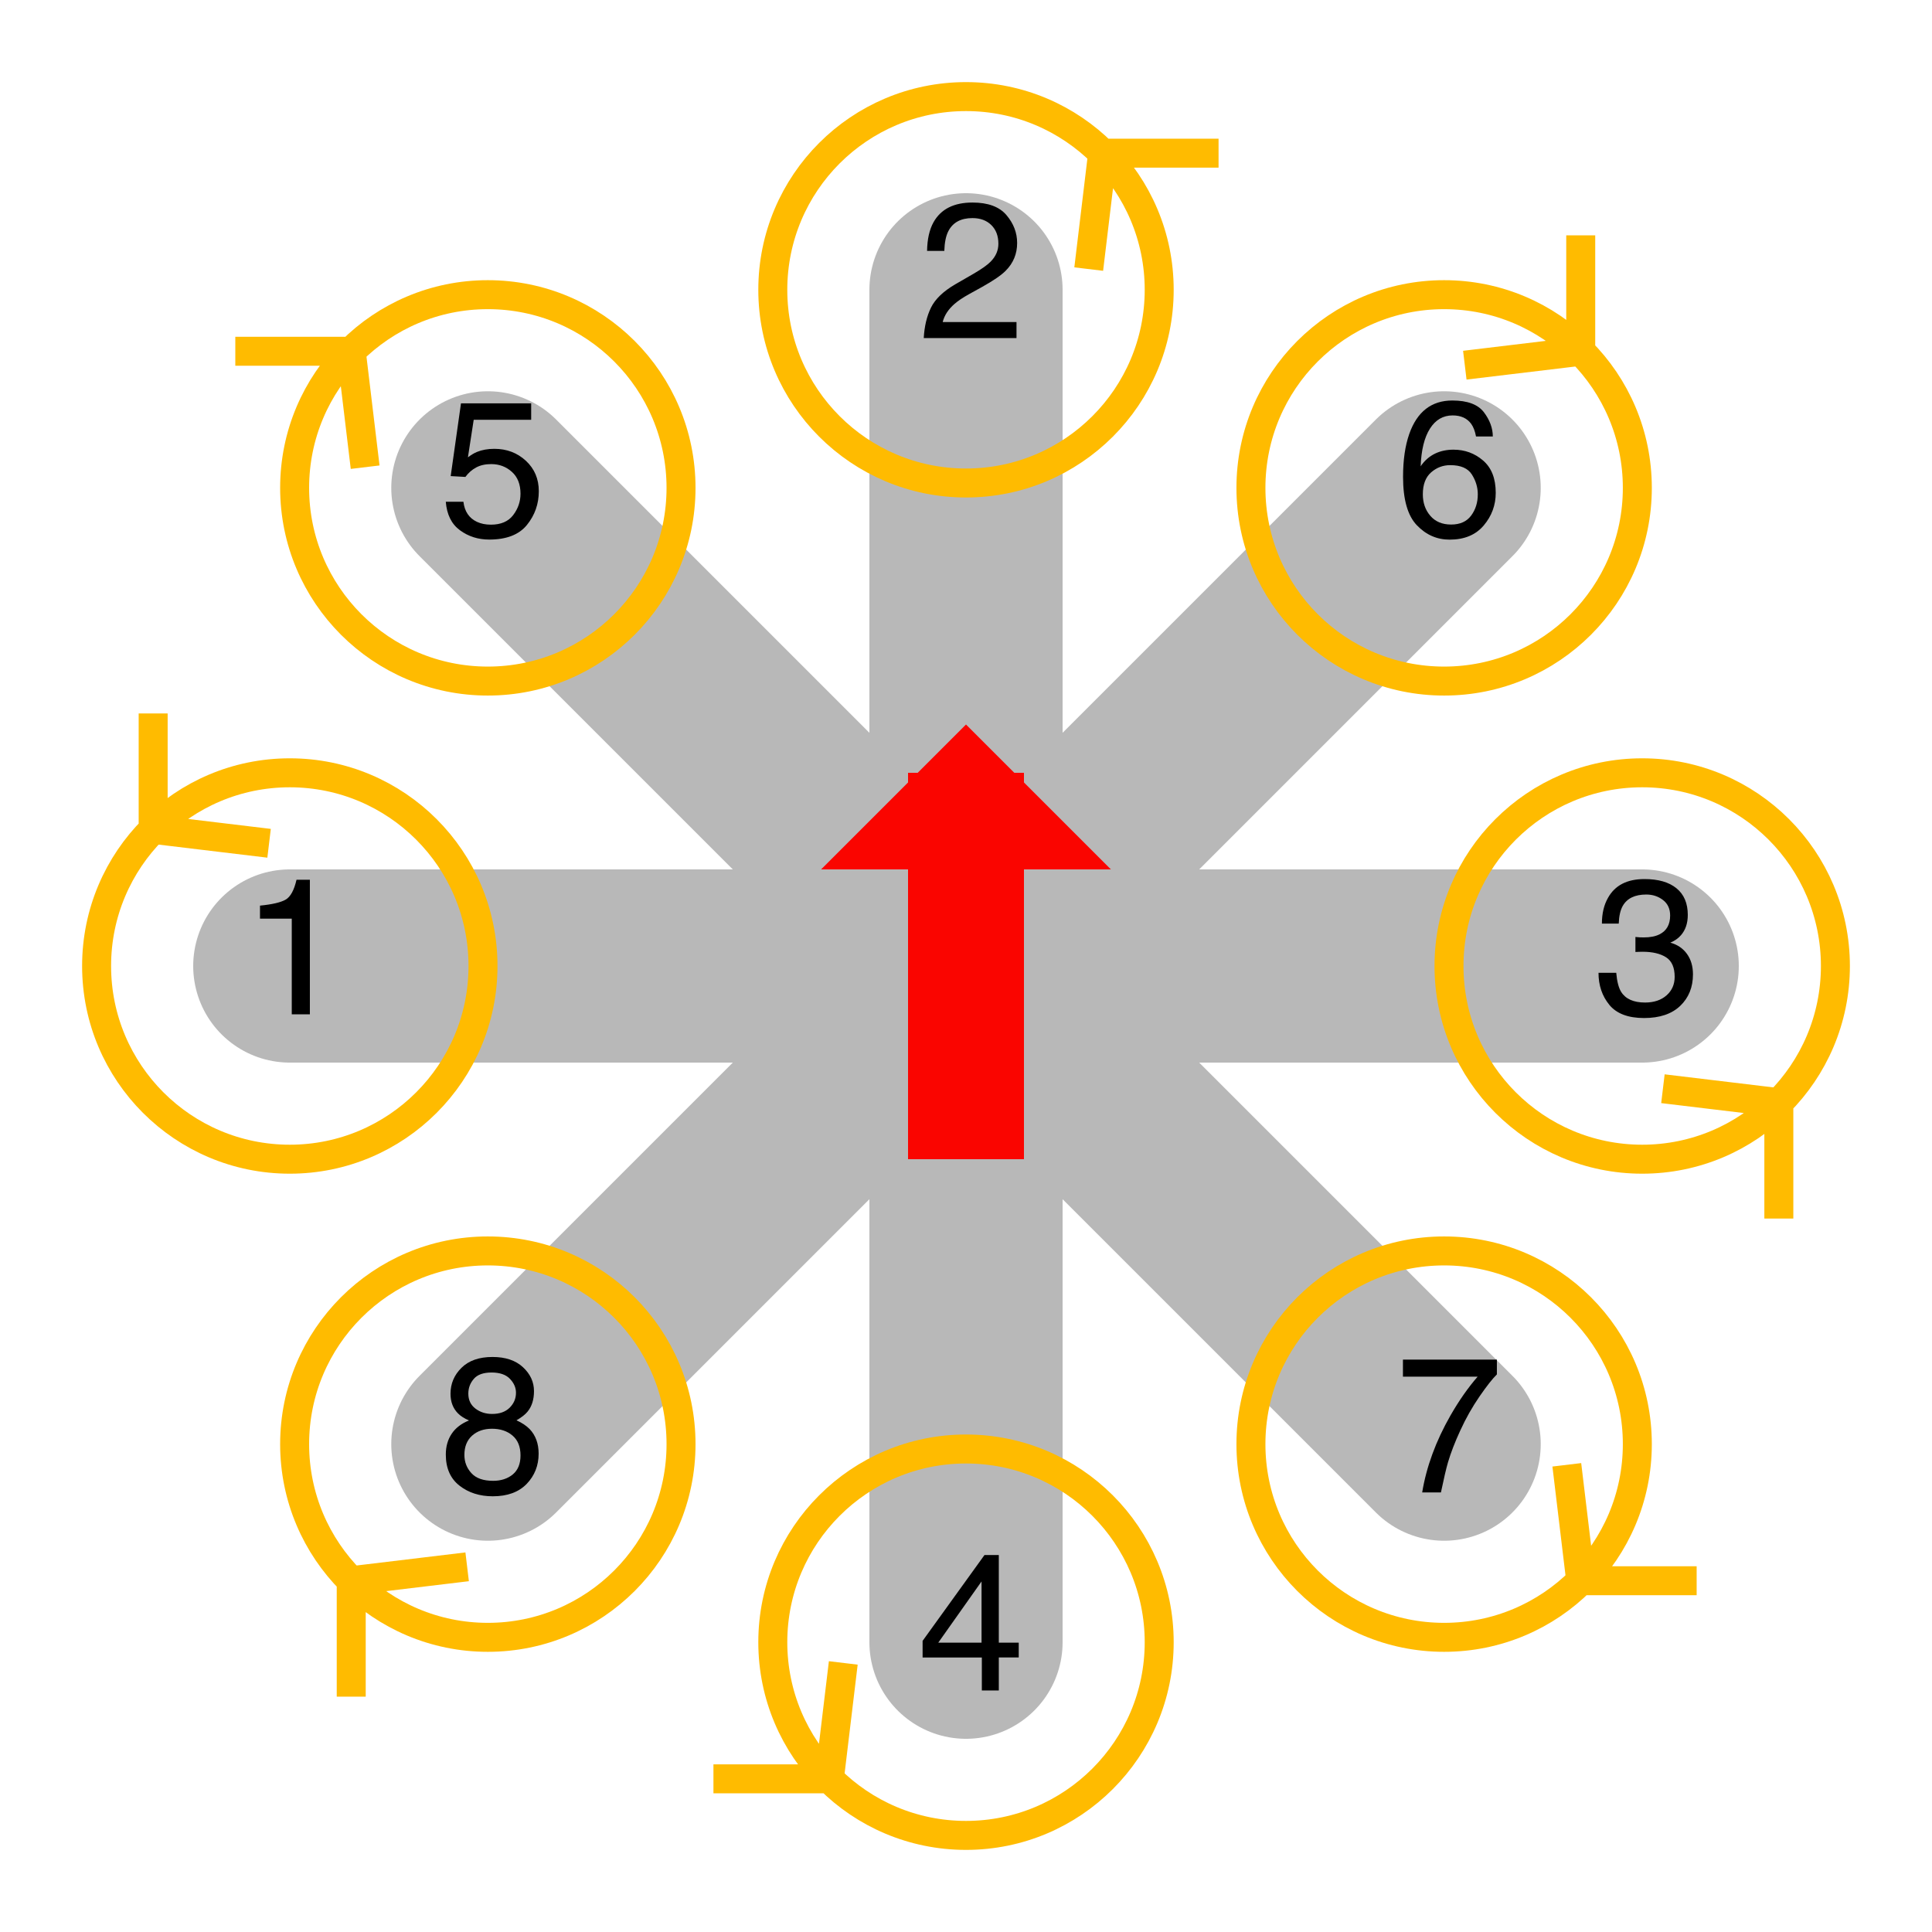
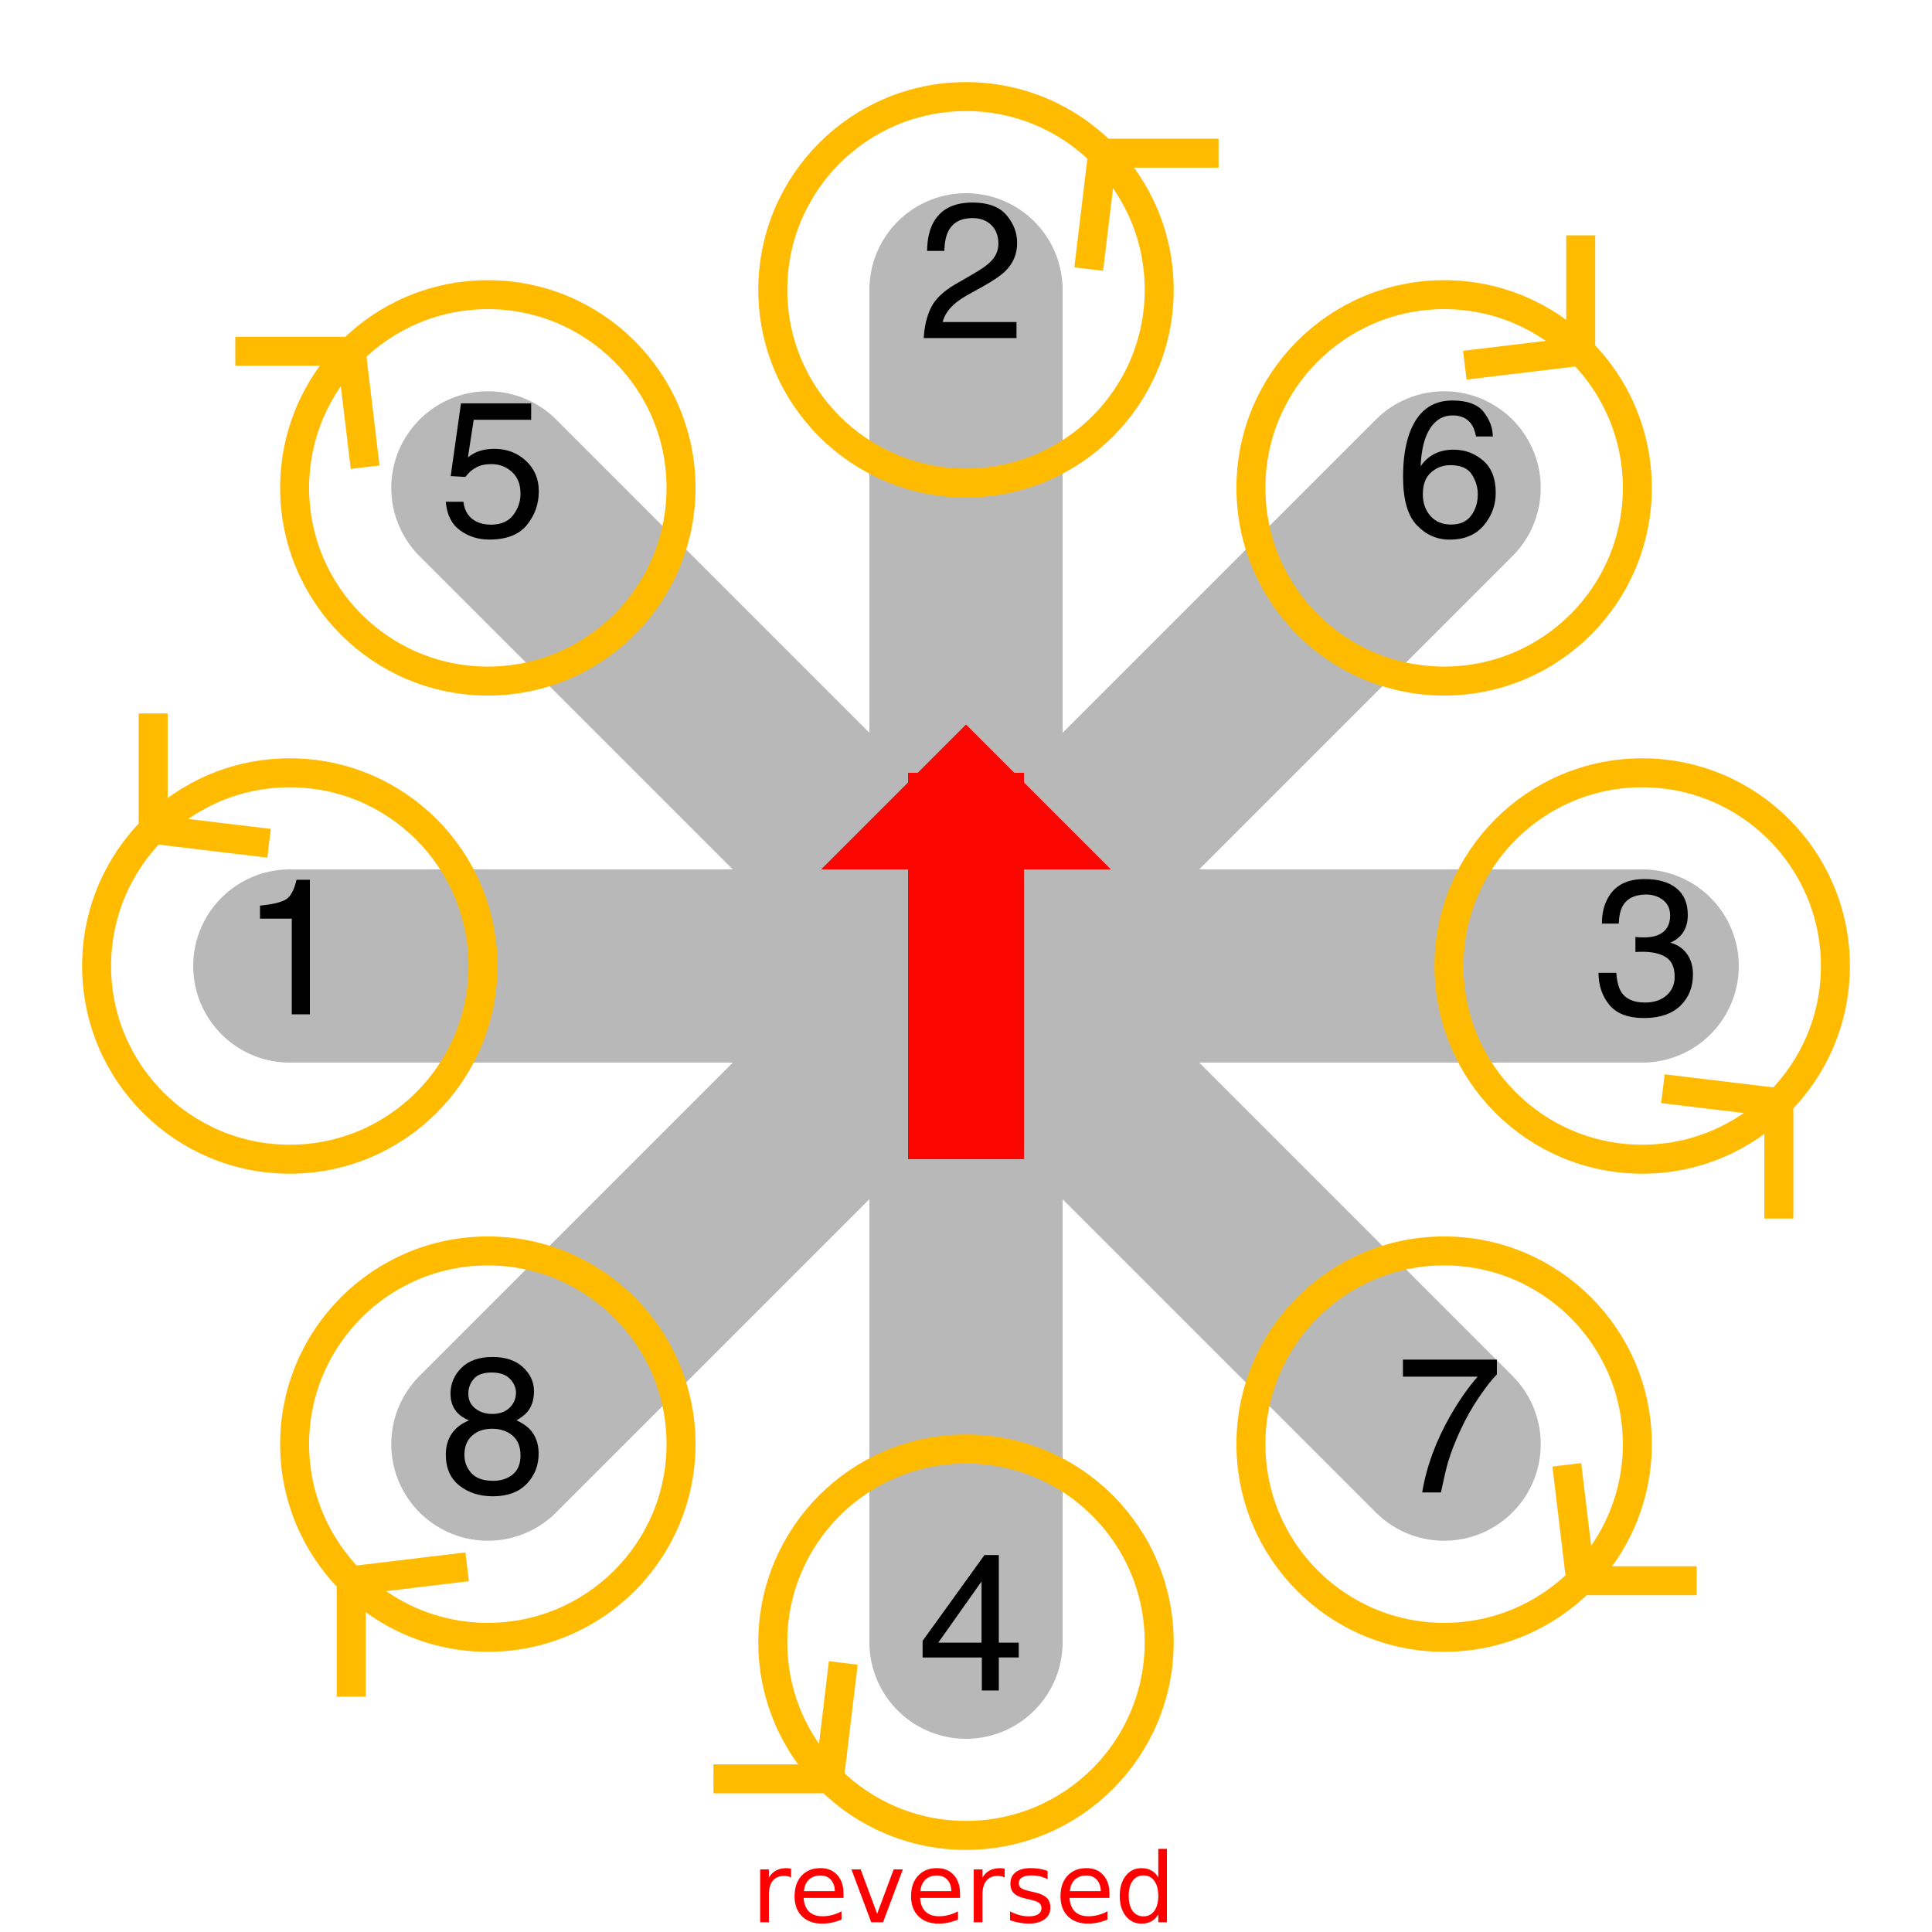
<svg xmlns="http://www.w3.org/2000/svg" xmlns:xlink="http://www.w3.org/1999/xlink" height="200pt" viewBox="0 0 200 200" width="200pt">
-   <symbol id="a" overflow="visible">
+   <symbol id="glyph0-1" overflow="visible">
    <path d="m1.371-3.145c.434-.891 1.277-1.703 2.535-2.434l1.875-1.082c.84-.488 1.43-.906 1.766-1.25.535-.539.805-1.16.805-1.855 0-.812-.246-1.461-.734-1.938-.488-.48-1.141-.719-1.953-.719-1.203 0-2.039.457-2.5 1.367-.246.488-.383 1.164-.41 2.031h-1.785c.02-1.219.242-2.211.672-2.977.762-1.355 2.105-2.031 4.031-2.031 1.602 0 2.773.43 3.512 1.297.738.867 1.109 1.828 1.109 2.891 0 1.121-.395 2.078-1.184 2.871-.453.461-1.27 1.023-2.449 1.68l-1.34.742c-.637.352-1.137.688-1.5 1.004-.652.566-1.062 1.195-1.234 1.887h7.641v1.66h-9.602c.066-1.203.312-2.254.746-3.145zm0 0" />
  </symbol>
-   <symbol id="b" overflow="visible">
+   <symbol id="glyph0-2" overflow="visible">
    <path d="m9.117-12.828c.613.812.922 1.648.922 2.508h-1.738c-.105-.555-.27-.988-.496-1.301-.426-.586-1.066-.879-1.926-.879-.984 0-1.766.453-2.344 1.363-.578.906-.902 2.207-.965 3.902.402-.594.91-1.039 1.523-1.328.559-.262 1.184-.391 1.875-.391 1.172 0 2.191.371 3.062 1.121.875.75 1.312 1.863 1.312 3.348 0 1.27-.414 2.395-1.242 3.375-.828.98-2.004 1.469-3.535 1.469-1.309 0-2.438-.496-3.387-1.488-.953-.992-1.43-2.664-1.43-5.012 0-1.738.215-3.215.637-4.426.812-2.316 2.301-3.477 4.465-3.477 1.562 0 2.648.406 3.266 1.215zm-1.32 10.695c.461-.621.688-1.355.688-2.203 0-.715-.203-1.398-.613-2.047-.41-.648-1.156-.969-2.238-.969-.754 0-1.414.25-1.984.75-.57.5-.855 1.258-.855 2.266 0 .887.258 1.629.777 2.23.516.602 1.234.902 2.152.902.926 0 1.617-.309 2.074-.93zm0 0" />
  </symbol>
-   <symbol id="c" overflow="visible">
+   <symbol id="glyph0-3" overflow="visible">
    <path d="m1.598-.98c-.746-.91-1.121-2.016-1.121-3.316h1.836c.078.906.25 1.562.508 1.973.457.734 1.281 1.105 2.473 1.105.926 0 1.668-.25 2.227-.742.559-.496.84-1.133.84-1.914 0-.965-.293-1.641-.883-2.023-.59-.383-1.41-.578-2.457-.578-.117 0-.234.004-.355.008-.121.004-.242.008-.367.016v-1.555c.184.02.336.031.461.039.121.008.254.008.398.008.656 0 1.199-.102 1.621-.312.742-.363 1.113-1.016 1.113-1.953 0-.695-.246-1.23-.742-1.609-.496-.379-1.07-.566-1.727-.566-1.172 0-1.984.391-2.434 1.172-.246.43-.387 1.043-.418 1.836h-1.742c0-1.043.211-1.926.625-2.656.719-1.301 1.977-1.953 3.781-1.953 1.426 0 2.531.316 3.312.953.781.633 1.172 1.555 1.172 2.758 0 .859-.234 1.555-.695 2.09-.285.332-.656.594-1.113.781.734.203 1.309.59 1.723 1.168.414.574.621 1.281.621 2.113 0 1.336-.441 2.422-1.316 3.262-.879.84-2.129 1.262-3.742 1.262-1.652 0-2.852-.457-3.598-1.363zm0 0" />
  </symbol>
-   <symbol id="d" overflow="visible">
+   <symbol id="glyph0-4" overflow="visible">
    <path d="m10.461-13.75v1.531c-.449.438-1.047 1.195-1.793 2.277-.746 1.082-1.406 2.246-1.98 3.496-.566 1.219-.992 2.328-1.289 3.328-.188.645-.43 1.684-.73 3.117h-1.941c.441-2.668 1.418-5.324 2.93-7.969.891-1.551 1.828-2.887 2.812-4.016h-7.734v-1.766zm0 0" />
  </symbol>
-   <symbol id="e" overflow="visible">
+   <symbol id="glyph0-5" overflow="visible">
    <path d="m6.609-4.953v-6.336l-4.48 6.336zm.031 4.953v-3.418h-6.133v-1.719l6.406-8.887h1.484v9.07h2.062v1.535h-2.062v3.418zm0 0" />
  </symbol>
-   <symbol id="f" overflow="visible">
+   <symbol id="glyph0-6" overflow="visible">
    <path d="m7.258-8.773c.434-.434.652-.949.652-1.547 0-.523-.207-1-.625-1.438-.418-.438-1.051-.656-1.902-.656-.848 0-1.461.219-1.836.656-.379.438-.57.945-.57 1.531 0 .66.246 1.172.734 1.547.488.371 1.062.555 1.727.555.777 0 1.383-.215 1.82-.648zm.316 6.914c.535-.441.805-1.098.805-1.969 0-.906-.277-1.594-.832-2.062-.551-.469-1.262-.703-2.125-.703-.84 0-1.527.242-2.059.719-.531.48-.793 1.141-.793 1.988 0 .73.242 1.359.727 1.891s1.234.793 2.25.793c.812 0 1.488-.219 2.027-.656zm-5.668-6.324c-.516-.52-.773-1.199-.773-2.031 0-1.043.379-1.938 1.133-2.684.754-.75 1.828-1.125 3.211-1.125 1.344 0 2.395.352 3.156 1.059.762.707 1.141 1.531 1.141 2.477 0 .871-.219 1.578-.664 2.121-.246.305-.629.602-1.148.898.578.266 1.031.57 1.367.914.617.652.926 1.5.926 2.539 0 1.23-.414 2.277-1.238 3.133-.828.855-1.996 1.281-3.508 1.281-1.359 0-2.512-.367-3.453-1.105-.941-.738-1.41-1.812-1.41-3.219 0-.828.203-1.543.605-2.145.402-.602 1.004-1.062 1.797-1.383-.488-.207-.867-.449-1.141-.73zm0 0" />
  </symbol>
-   <symbol id="g" overflow="visible">
+   <symbol id="glyph0-7" overflow="visible">
    <path d="m1.914-9.902v-1.348c1.27-.125 2.156-.332 2.656-.621.5-.289.875-.973 1.125-2.055h1.383v13.926h-1.875v-9.902zm0 0" />
  </symbol>
-   <symbol id="h" overflow="visible">
+   <symbol id="glyph0-8" overflow="visible">
    <path d="m2.469-3.562c.117 1 .586 1.695 1.398 2.078.418.195.898.293 1.445.293 1.043 0 1.812-.332 2.312-.996.504-.664.754-1.398.754-2.207 0-.977-.297-1.73-.895-2.266-.594-.535-1.309-.801-2.141-.801-.605 0-1.125.117-1.559.352s-.805.559-1.109.977l-1.523-.086 1.066-7.531h7.266v1.699h-5.949l-.598 3.887c.328-.246.637-.434.93-.555.52-.215 1.125-.324 1.805-.324 1.285 0 2.371.414 3.266 1.238.891.828 1.336 1.875 1.336 3.148 0 1.32-.41 2.484-1.227 3.492-.816 1.012-2.121 1.516-3.91 1.516-1.141 0-2.148-.32-3.023-.961s-1.363-1.625-1.469-2.953zm0 0" />
  </symbol>
-   <path d="m100 30v140m49.496-119.496-98.992 98.992m119.496-49.496h-140m119.496 49.496-98.992-98.992" style="fill:none;stroke:#b8b8b8;stroke-width:20;stroke-linecap:round;stroke-linejoin:round;stroke-miterlimit:10" />
-   <path d="m169.496 50.504c0 11.047-8.953 20-20 20s-20-8.953-20-20 8.953-20 20-20 20 8.953 20 20m-5.859-14.141v-12m0 12-12 1.441" fill="none" stroke="#fb0" stroke-miterlimit="10" stroke-width="3" />
-   <use height="100%" width="100%" x="95" xlink:href="#a" y="35" />
-   <path d="m120 30c0 11.043-8.953 20-20 20-11.043 0-20-8.957-20-20 0-11.047 8.957-20 20-20 11.047 0 20 8.953 20 20m-5.855-14.145-1.441 12m1.441-12h12" fill="none" stroke="#fb0" stroke-miterlimit="10" stroke-width="3" />
-   <use height="100%" width="100%" x="144.496" xlink:href="#b" y="55.504" />
-   <path d="m169.496 149.496c0 11.047-8.953 20-20 20-11.047 0-20-8.953-20-20s8.953-20 20-20c11.047 0 20 8.953 20 20m-5.859 14.141-1.441-12m1.441 12h12" fill="none" stroke="#fb0" stroke-miterlimit="10" stroke-width="3" />
-   <use height="100%" width="100%" x="165" xlink:href="#c" y="105" />
-   <path d="m190 100c0 11.047-8.953 20-20 20-11.043 0-20-8.953-20-20 0-11.043 8.957-20 20-20 11.047 0 20 8.957 20 20m-5.855 14.145v12m0-12-12-1.441" fill="none" stroke="#fb0" stroke-miterlimit="10" stroke-width="3" />
-   <use height="100%" width="100%" x="144.496" xlink:href="#d" y="154.496" />
-   <path d="m70.5 149.496c0 11.047-8.953 20-20 20-11.047 0-20-8.953-20-20 0-11.047 8.953-20 20-20 11.047 0 20 8.953 20 20m-34.141 14.141v12m0-12 12-1.441" fill="none" stroke="#fb0" stroke-miterlimit="10" stroke-width="3" />
-   <use height="100%" width="100%" x="95" xlink:href="#e" y="175" />
-   <path d="m120 170c0 11.047-8.957 20-20 20-11.047 0-20-8.953-20-20 0-11.043 8.953-20 20-20 11.043 0 20 8.957 20 20m-34.145 14.145 1.441-12m-1.441 12h-12" fill="none" stroke="#fb0" stroke-miterlimit="10" stroke-width="3" />
-   <use height="100%" width="100%" x="45.504" xlink:href="#f" y="154.496" />
-   <path d="m70.5 50.504c0 11.047-8.953 20-20 20s-20-8.953-20-20c0-11.047 8.953-20 20-20s20 8.953 20 20m-34.141-14.141 1.441 12m-1.441-12h-12" fill="none" stroke="#fb0" stroke-miterlimit="10" stroke-width="3" />
-   <use height="100%" width="100%" x="25" xlink:href="#g" y="105" />
-   <path d="m50 100c0 11.043-8.957 20-20 20-11.047 0-20-8.957-20-20 0-11.047 8.953-20 20-20 11.043 0 20 8.953 20 20m-34.145-14.145v-12m0 12 12 1.441" fill="none" stroke="#fb0" stroke-miterlimit="10" stroke-width="3" />
-   <use height="100%" width="100%" x="45.504" xlink:href="#h" y="55.504" />
-   <path d="m100 80v40" fill="none" stroke="#fa0500" stroke-linejoin="bevel" stroke-miterlimit="10" stroke-width="12" />
-   <path d="m100 75-15 15h30z" fill="#fa0500" />
+   <g>
+     <g>
+       <path d="m100 30v140m49.496-119.496-98.992 98.992m119.496-49.496h-140m119.496 49.496-98.992-98.992" style="fill:none;stroke:#b8b8b8;stroke-width:20;stroke-linecap:round;stroke-linejoin:round;stroke-miterlimit:10" />
+       <path d="m169.496 50.504c0 11.047-8.953 20-20 20s-20-8.953-20-20 8.953-20 20-20 20 8.953 20 20m-5.859-14.141v-12m0 12-12 1.441" fill="none" stroke="#fb0" stroke-miterlimit="10" stroke-width="3" />
+       <g>
+         <use height="100%" width="100%" x="95" xlink:href="#glyph0-1" y="35" />
+       </g>
+       <path d="m120 30c0 11.043-8.953 20-20 20-11.043 0-20-8.957-20-20 0-11.047 8.957-20 20-20 11.047 0 20 8.953 20 20m-5.855-14.145-1.441 12m1.441-12h12" fill="none" stroke="#fb0" stroke-miterlimit="10" stroke-width="3" />
+       <g>
+         <use height="100%" width="100%" x="144.496" xlink:href="#glyph0-2" y="55.504" />
+       </g>
+       <path d="m169.496 149.496c0 11.047-8.953 20-20 20-11.047 0-20-8.953-20-20s8.953-20 20-20c11.047 0 20 8.953 20 20m-5.859 14.141-1.441-12m1.441 12h12" fill="none" stroke="#fb0" stroke-miterlimit="10" stroke-width="3" />
+       <g>
+         <use height="100%" width="100%" x="165" xlink:href="#glyph0-3" y="105" />
+       </g>
+       <path d="m190 100c0 11.047-8.953 20-20 20-11.043 0-20-8.953-20-20 0-11.043 8.957-20 20-20 11.047 0 20 8.957 20 20m-5.855 14.145v12m0-12-12-1.441" fill="none" stroke="#fb0" stroke-miterlimit="10" stroke-width="3" />
+       <g>
+         <use height="100%" width="100%" x="144.496" xlink:href="#glyph0-4" y="154.496" />
+       </g>
+       <path d="m70.5 149.496c0 11.047-8.953 20-20 20-11.047 0-20-8.953-20-20 0-11.047 8.953-20 20-20 11.047 0 20 8.953 20 20m-34.141 14.141v12m0-12 12-1.441" fill="none" stroke="#fb0" stroke-miterlimit="10" stroke-width="3" />
+       <g>
+         <use height="100%" width="100%" x="95" xlink:href="#glyph0-5" y="175" />
+       </g>
+       <path d="m120 170c0 11.047-8.957 20-20 20-11.047 0-20-8.953-20-20 0-11.043 8.953-20 20-20 11.043 0 20 8.957 20 20m-34.145 14.145 1.441-12m-1.441 12h-12" fill="none" stroke="#fb0" stroke-miterlimit="10" stroke-width="3" />
+       <g>
+         <use height="100%" width="100%" x="45.504" xlink:href="#glyph0-6" y="154.496" />
+       </g>
+       <path d="m70.5 50.504c0 11.047-8.953 20-20 20s-20-8.953-20-20c0-11.047 8.953-20 20-20s20 8.953 20 20m-34.141-14.141 1.441 12m-1.441-12h-12" fill="none" stroke="#fb0" stroke-miterlimit="10" stroke-width="3" />
+       <g>
+         <use height="100%" width="100%" x="25" xlink:href="#glyph0-7" y="105" />
+       </g>
+       <path d="m50 100c0 11.043-8.957 20-20 20-11.047 0-20-8.957-20-20 0-11.047 8.953-20 20-20 11.043 0 20 8.953 20 20m-34.145-14.145v-12m0 12 12 1.441" fill="none" stroke="#fb0" stroke-miterlimit="10" stroke-width="3" />
+       <g>
+         <use height="100%" width="100%" x="45.504" xlink:href="#glyph0-8" y="55.504" />
+       </g>
+       <path d="m100 80v40" fill="none" stroke="#fa0500" stroke-linejoin="bevel" stroke-miterlimit="10" stroke-width="12" />
+       <path d="m100 75-15 15h30z" fill="#fa0500" />
+     </g>
+     <g fill="#f00">
+       <path d="m81.896 194.362q-.151-.088-.332-.127-.176-.044-.391-.044-.762 0-1.172.498-.405.493-.405 1.421v2.881h-.903v-5.469h.903v.85q.283-.498.737-.737.454-.244 1.104-.244.093 0 .205.015.112.01.249.034l.005.923z" />
+       <path d="m87.321 196.032v.439h-4.131q.059.928.557 1.416.503.483 1.396.483.518 0 1.001-.127.488-.127.967-.381v.85q-.483.205-.991.312-.508.107-1.03.107-1.309 0-2.075-.762-.762-.762-.762-2.061 0-1.343.723-2.129.728-.791 1.958-.791 1.104 0 1.743.713.645.708.645 1.929zm-.898-.264q-.01-.737-.415-1.177-.4-.439-1.064-.439-.752 0-1.206.425-.449.425-.518 1.196l3.203-.005z" />
+       <path d="m88.141 193.522h.952l1.709 4.59 1.709-4.59h.952l-2.051 5.469h-1.221z" />
+       <path d="m99.381 196.032v.439h-4.131q.059.928.557 1.416.503.483 1.396.483.518 0 1.001-.127.488-.127.967-.381v.85q-.483.205-.991.312-.508.107-1.03.107-1.309 0-2.075-.762-.762-.762-.762-2.061 0-1.343.723-2.129.728-.791 1.958-.791 1.104 0 1.743.713.645.708.645 1.929zm-.898-.264q-.01-.737-.415-1.177-.4-.439-1.064-.439-.752 0-1.206.425-.449.425-.518 1.196l3.203-.005z" />
+       <path d="m104.005 194.362q-.151-.088-.332-.127-.176-.044-.391-.044-.762 0-1.172.498-.405.493-.405 1.421v2.881h-.903v-5.469h.903v.85q.283-.498.737-.737.454-.244 1.104-.244.093 0 .205.015.112.01.249.034l.005.923z" />
+       <path d="m108.444 193.683v.85q-.381-.195-.791-.293-.41-.098-.85-.098-.669 0-1.006.205-.332.205-.332.615 0 .312.239.493.239.176.962.337l.308.068q.957.205 1.357.581.405.371.405 1.04 0 .762-.605 1.206-.601.444-1.655.444-.439 0-.918-.088-.474-.083-1.001-.254v-.928q.498.259.981.391.483.127.957.127.635 0 .977-.215.342-.22.342-.615 0-.366-.249-.562-.244-.195-1.079-.376l-.312-.073q-.835-.176-1.206-.537-.371-.366-.371-1.001 0-.771.547-1.191.547-.42 1.553-.42.498 0 .938.073.439.073.811.22z" />
+       <path d="m114.85 196.032v.439h-4.131q.059.928.557 1.416.503.483 1.396.483.518 0 1.001-.127.488-.127.967-.381v.85q-.483.205-.991.312-.508.107-1.03.107-1.309 0-2.075-.762-.762-.762-.762-2.061 0-1.343.723-2.129.728-.791 1.958-.791 1.104 0 1.743.713.645.708.645 1.929zm-.898-.264q-.01-.737-.415-1.177-.4-.439-1.064-.439-.752 0-1.206.425-.449.425-.518 1.196l3.203-.005z" />
+       <path d="m119.904 194.352v-2.959h.898v7.598h-.898v-.82q-.283.488-.718.728-.43.234-1.035.234-.991 0-1.616-.791-.62-.791-.62-2.08 0-1.289.62-2.08.625-.791 1.616-.791.605 0 1.035.239.435.234.718.723zm-3.062 1.909q0 .991.405 1.558.41.562 1.123.562.713 0 1.123-.562.41-.566.41-1.558 0-.991-.41-1.553-.41-.566-1.123-.566-.713 0-1.123.566-.405.562-.405 1.553z" />
+     </g>
+   </g>
</svg>
